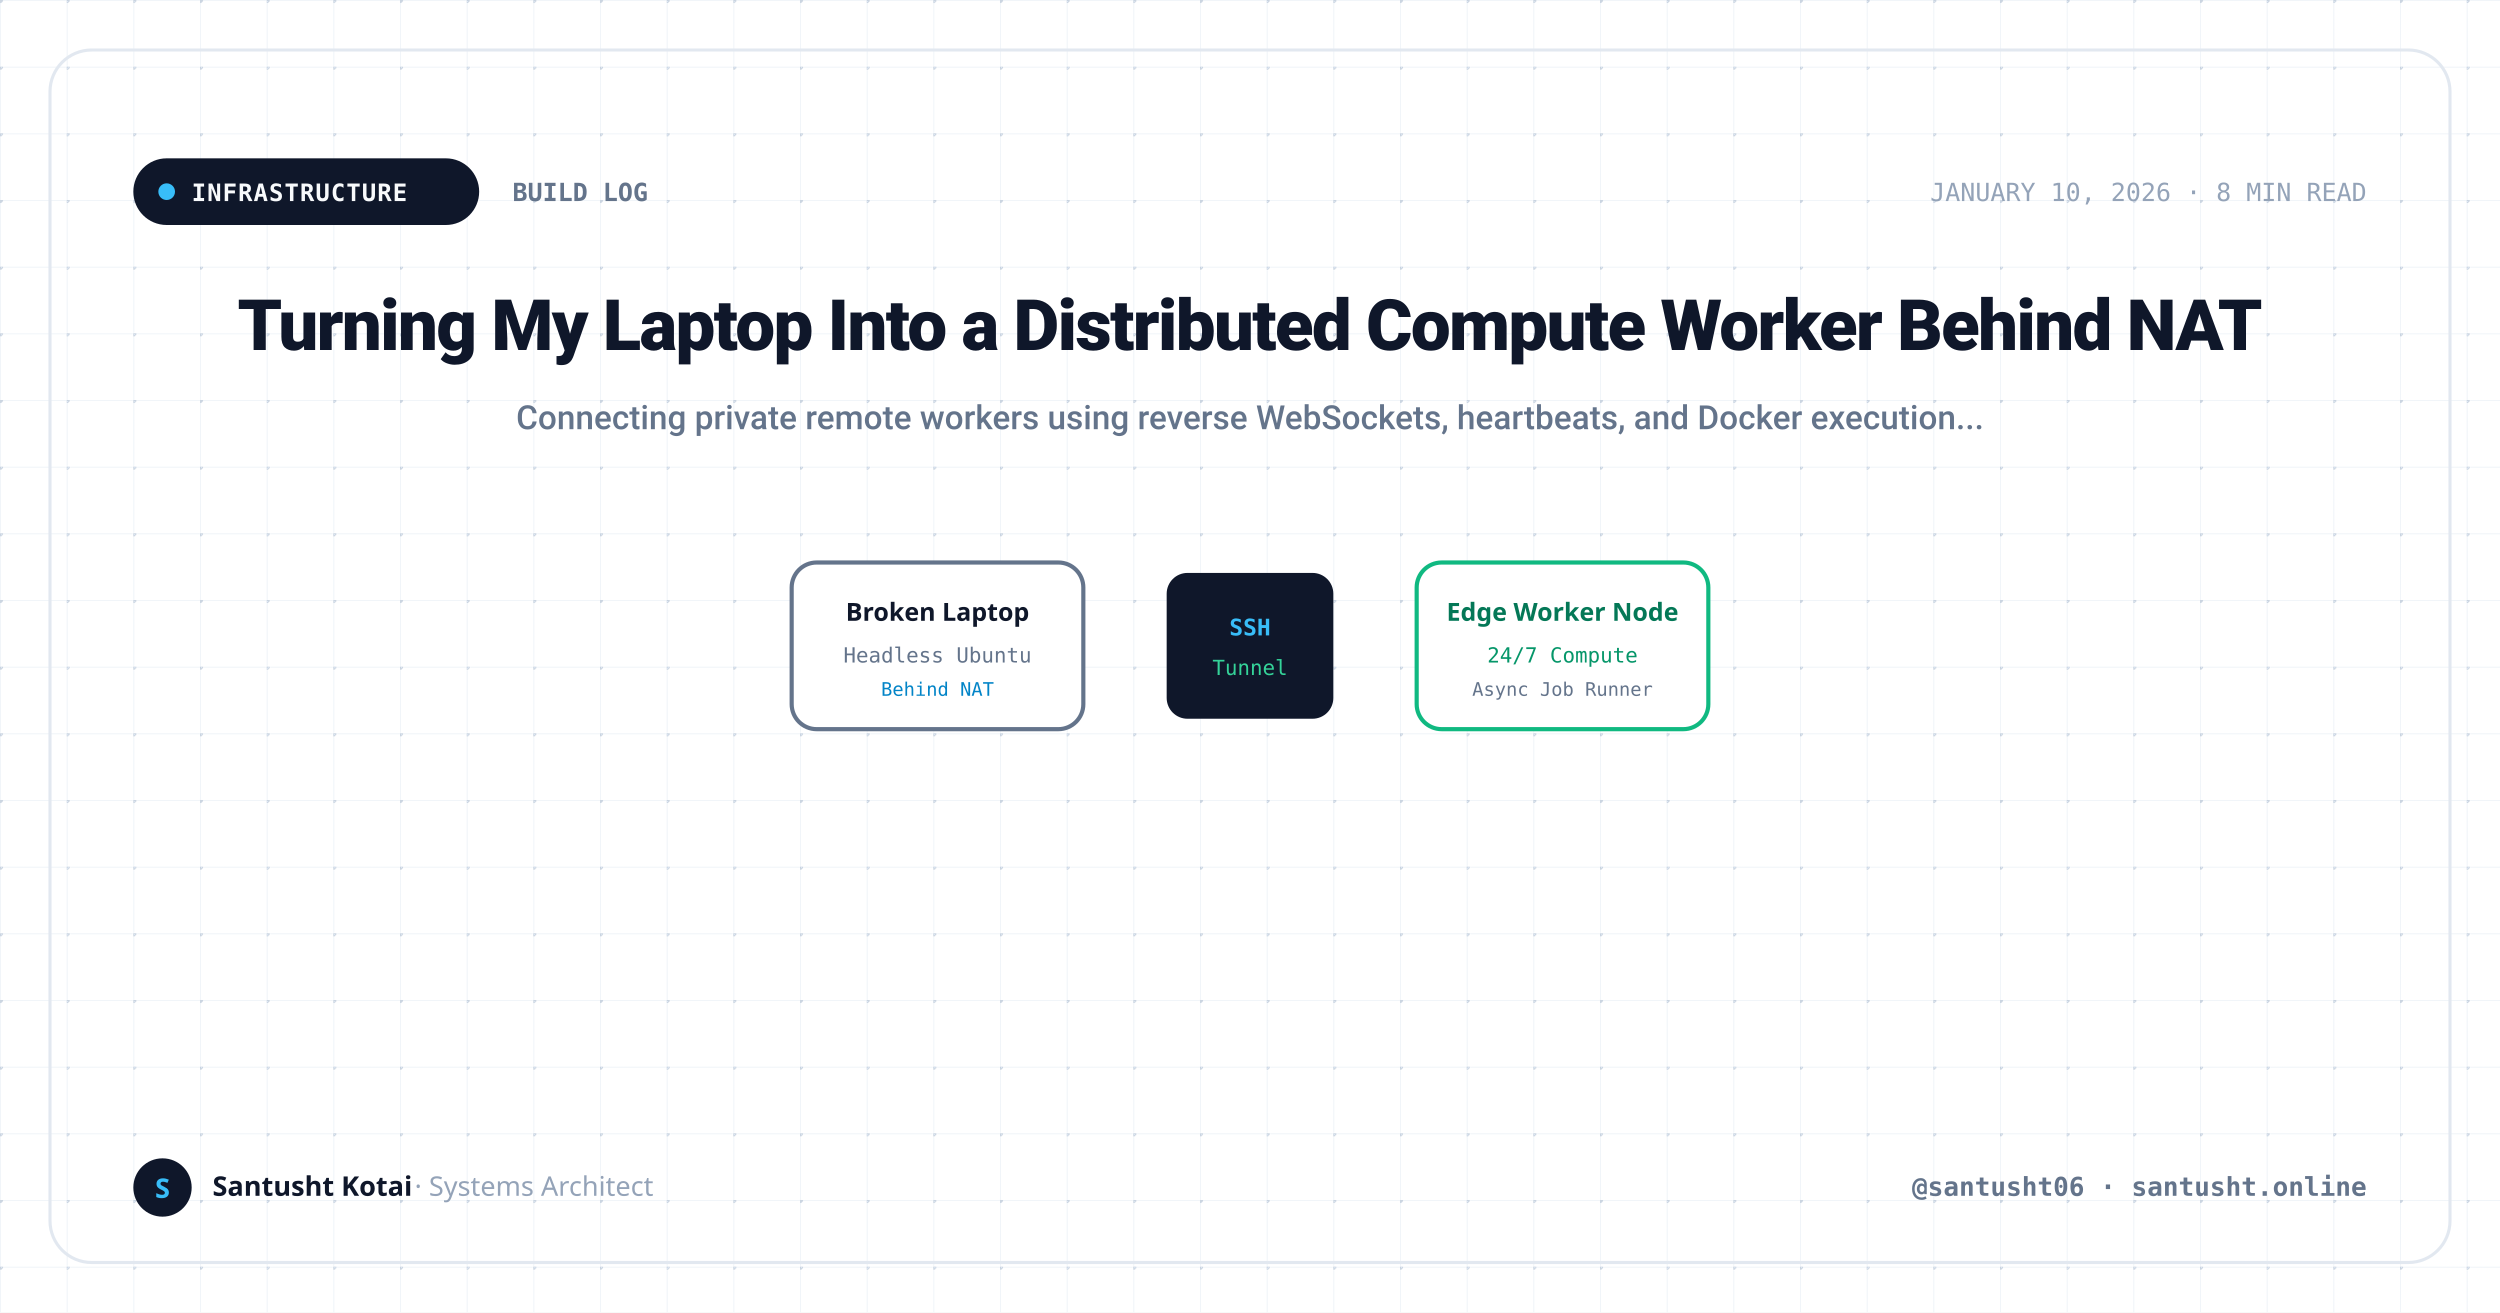
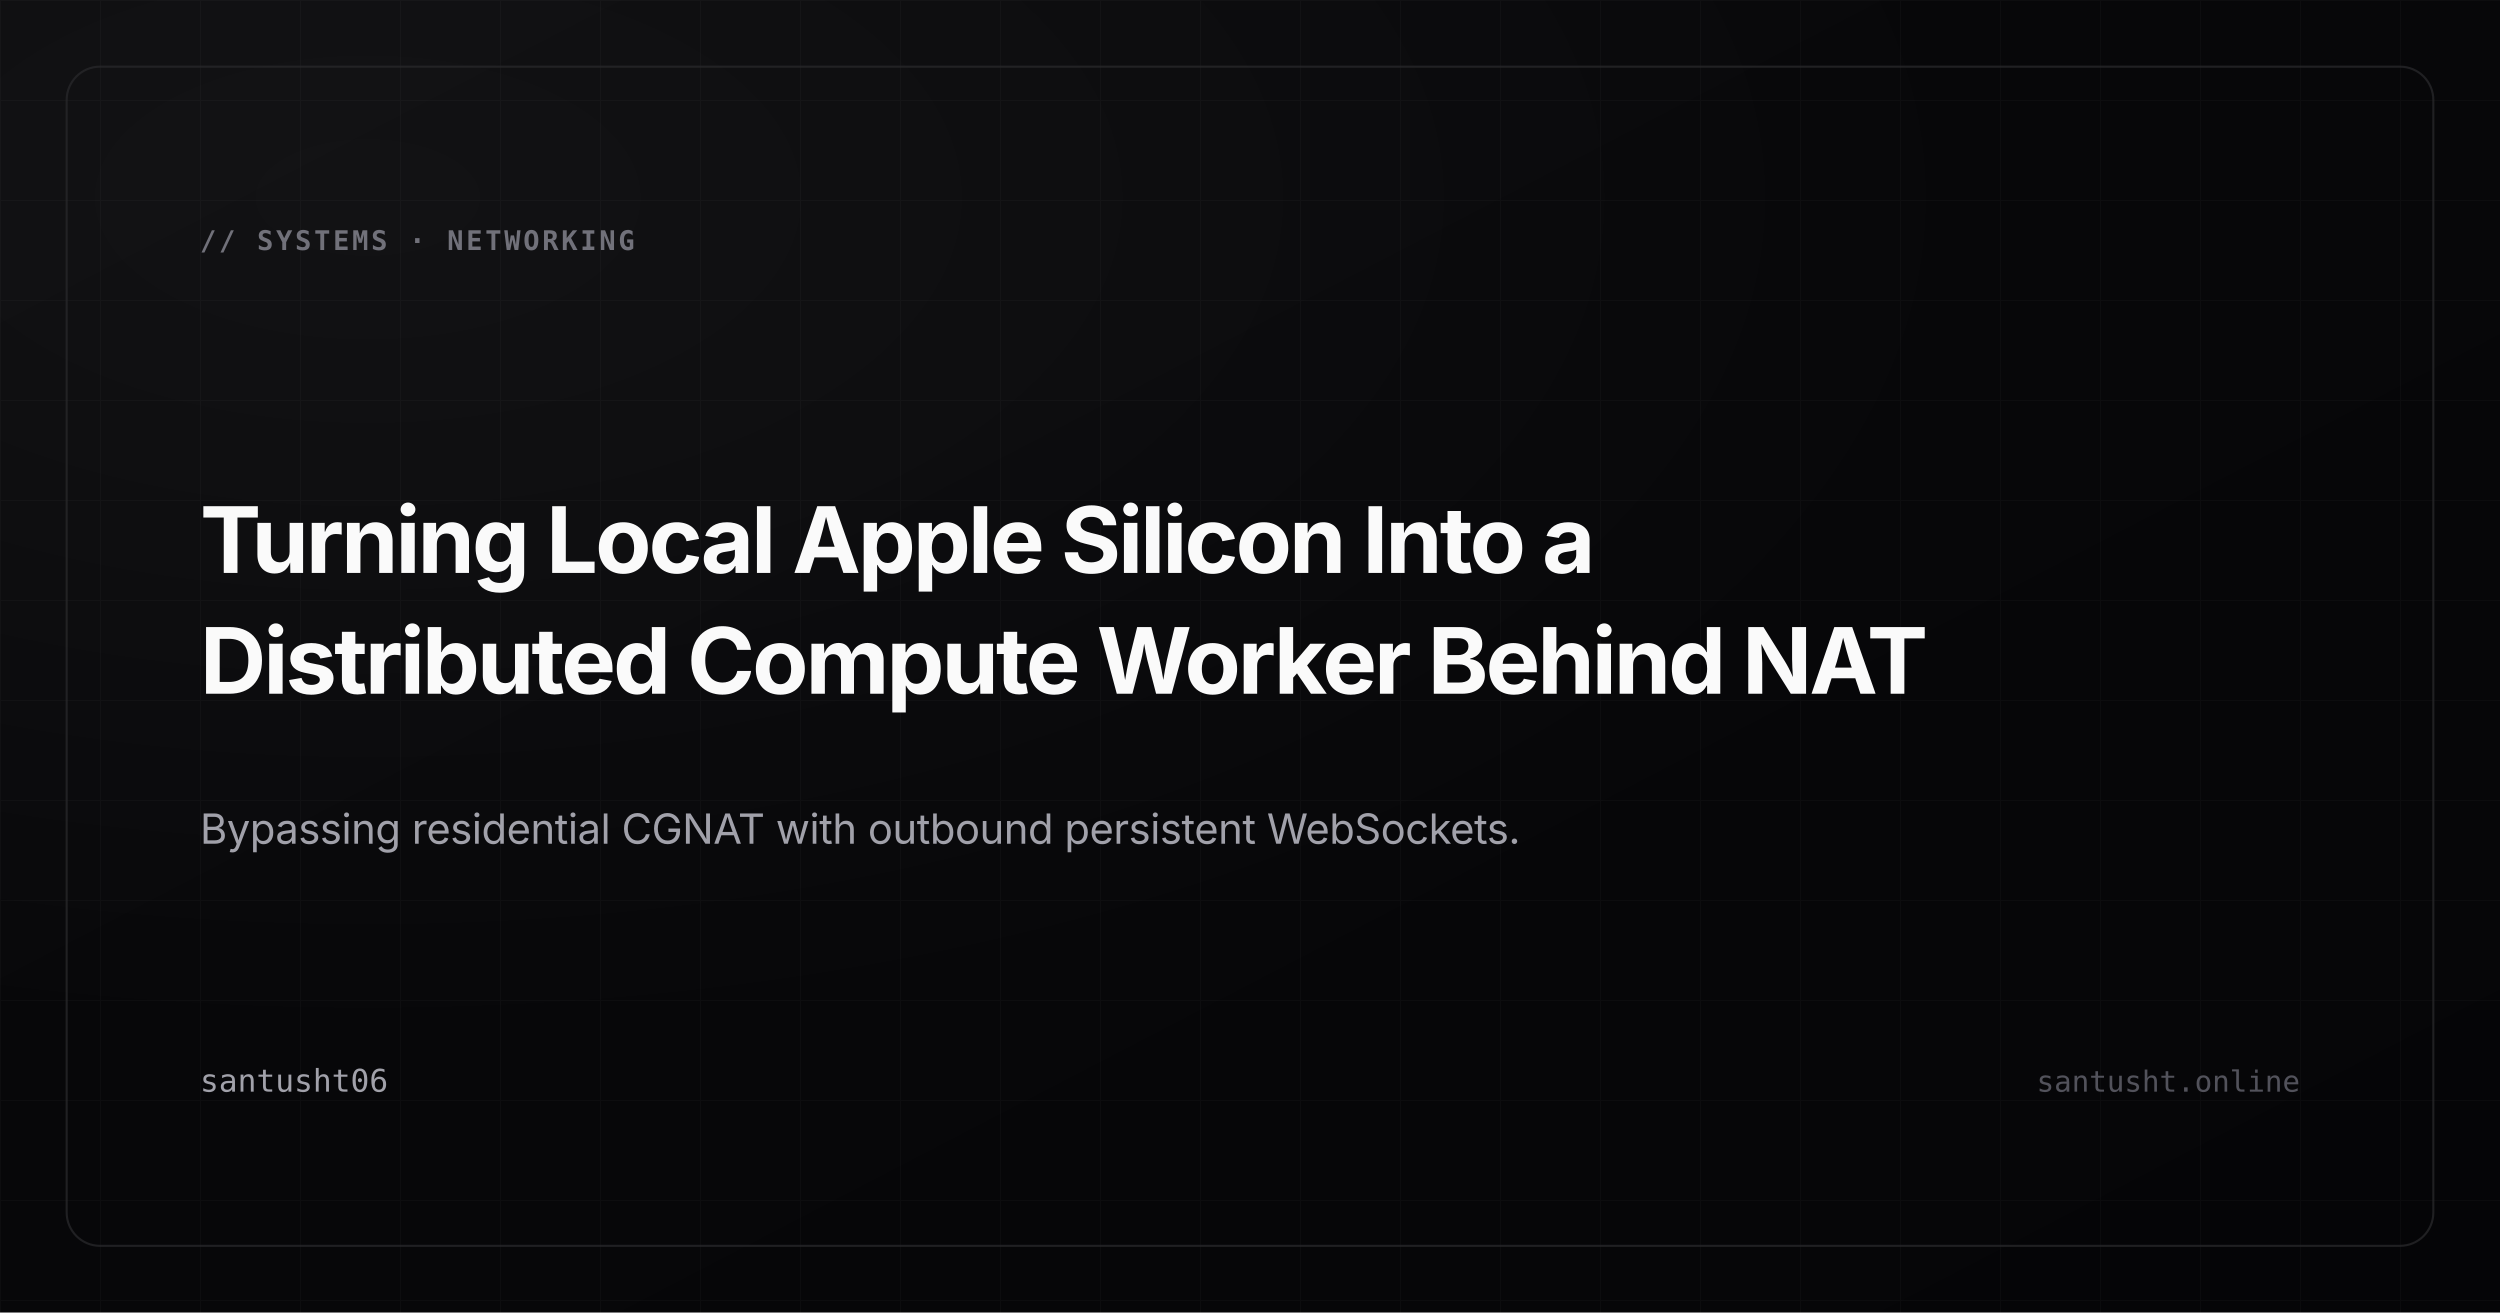
<svg xmlns="http://www.w3.org/2000/svg" viewBox="0 0 1200 630" width="1200" height="630">
  <defs>
-     <pattern id="grid" width="32" height="32" patternUnits="userSpaceOnUse">
-       <path d="M 32 0 L 0 0 0 32" fill="none" stroke="#f1f5f9" stroke-width="1" />
-       <circle cx="0" cy="0" r="1.5" fill="#cbd5e1" />
+     <linearGradient id="bgGradient" x1="0%" y1="0%" x2="100%" y2="100%">
+       <stop offset="0%" stop-color="#09090b" />
+       <stop offset="100%" stop-color="#050507" />
+     </linearGradient>
+     <radialGradient id="topGlow" cx="15%" cy="15%" r="65%">
+       <stop offset="0%" stop-color="#ffffff" stop-opacity="0.04" />
+       <stop offset="100%" stop-color="#ffffff" stop-opacity="0" />
+     </radialGradient>
+     <pattern id="cleanGrid" width="48" height="48" patternUnits="userSpaceOnUse">
+       <path d="M 48 0 L 0 0 0 48" fill="none" stroke="#ffffff" stroke-width="1" stroke-opacity="0.025" />
    </pattern>
-     <marker id="arrow" viewBox="0 0 10 10" refX="6" refY="5" markerWidth="6" markerHeight="6" orient="auto-start-reverse">
-       <path d="M 0 1 L 8 5 L 0 9 z" fill="#94a3b8" />
-     </marker>
-     <marker id="arrowGreen" viewBox="0 0 10 10" refX="6" refY="5" markerWidth="6" markerHeight="6" orient="auto-start-reverse">
-       <path d="M 0 1 L 8 5 L 0 9 z" fill="#10b981" />
-     </marker>
-     <marker id="arrowIndigo" viewBox="0 0 10 10" refX="6" refY="5" markerWidth="6" markerHeight="6" orient="auto-start-reverse">
-       <path d="M 0 1 L 8 5 L 0 9 z" fill="#6366f1" />
-     </marker>
  </defs>
-   <rect width="1200" height="630" fill="#ffffff" />
-   <rect width="1200" height="630" fill="url(#grid)" />
-   <rect x="24" y="24" width="1152" height="582" rx="20" fill="none" stroke="#e2e8f0" stroke-width="1.5" />
-   <g transform="translate(64, 76)">
-     <rect x="0" y="0" width="166" height="32" rx="16" fill="#0f172a" />
-     <circle cx="16" cy="16" r="4" fill="#38bdf8" />
-     <text x="28" y="20.5" font-family="Geist Mono, monospace" font-size="11.5" font-weight="700" fill="#f8fafc" letter-spacing="0.5">INFRASTRUCTURE</text>
-     <text x="182" y="20.5" font-family="Geist Mono, monospace" font-size="12" font-weight="600" fill="#64748b">BUILD LOG</text>
-     <text x="1072" y="20.5" text-anchor="end" font-family="Geist Mono, monospace" font-size="12" font-weight="500" fill="#94a3b8">JANUARY 10, 2026 · 8 MIN READ</text>
+   <rect width="1200" height="630" fill="url(#bgGradient)" />
+   <rect width="1200" height="630" fill="url(#topGlow)" />
+   <rect width="1200" height="630" fill="url(#cleanGrid)" />
+   <rect x="32" y="32" width="1136" height="566" rx="16" fill="none" stroke="#27272a" stroke-width="1" stroke-opacity="0.8" />
+   <g transform="translate(96, 120)">
+     <text font-family="'Geist Mono', 'SF Mono', 'Fira Code', monospace" font-size="13" font-weight="600" fill="#71717a" letter-spacing="0.1em">// SYSTEMS · NETWORKING</text>
  </g>
-   <g transform="translate(600, 168)">
-     <text x="0" y="0" text-anchor="middle" font-family="-apple-system, BlinkMacSystemFont, 'Segoe UI', Roboto, sans-serif" font-size="34" font-weight="800" fill="#0f172a" letter-spacing="-0.8">
-       Turning My Laptop Into a Distributed Compute Worker Behind NAT
-     </text>
-     <text x="0" y="38" text-anchor="middle" font-family="-apple-system, BlinkMacSystemFont, 'Segoe UI', Roboto, sans-serif" font-size="16" font-weight="500" fill="#64748b">
-       Connecting private remote workers using reverse WebSockets, heartbeats, and Docker execution...
-     </text>
+   <g>
+     <text x="96" y="275" font-family="-apple-system, BlinkMacSystemFont, 'Inter', 'Segoe UI', Roboto, sans-serif" font-size="44" font-weight="700" fill="#fafafa" letter-spacing="-0.03em">Turning Local Apple Silicon Into a</text>
+     <text x="96" y="333" font-family="-apple-system, BlinkMacSystemFont, 'Inter', 'Segoe UI', Roboto, sans-serif" font-size="44" font-weight="700" fill="#fafafa" letter-spacing="-0.03em">Distributed Compute Worker Behind NAT</text>
+     <text x="96" y="405" font-family="-apple-system, BlinkMacSystemFont, 'Inter', 'Segoe UI', Roboto, sans-serif" font-size="20" font-weight="400" fill="#a1a1aa" letter-spacing="-0.01em">Bypassing residential CGNAT with outbound persistent WebSockets.</text>
  </g>
-   <g transform="translate(600, 310)">
-     <rect x="-220" y="-40" width="140" height="80" rx="12" fill="#fff" stroke="#64748b" stroke-width="2" />
-     <text x="-150" y="-12" text-anchor="middle" font-family="Geist, sans-serif" font-size="12" font-weight="700" fill="#0f172a">Broken Laptop</text>
-     <text x="-150" y="8" text-anchor="middle" font-family="Geist Mono, monospace" font-size="10" fill="#64748b">Headless Ubuntu</text>
-     <text x="-150" y="24" text-anchor="middle" font-family="Geist Mono, monospace" font-size="9" fill="#0284c7">Behind NAT</text>
-     <rect x="-40" y="-35" width="80" height="70" rx="10" fill="#0f172a" />
-     <text x="0" y="-5" text-anchor="middle" font-family="Geist Mono, monospace" font-size="11" font-weight="700" fill="#38bdf8">SSH</text>
-     <text x="0" y="14" text-anchor="middle" font-family="Geist Mono, monospace" font-size="10" fill="#34d399">Tunnel</text>
-     <rect x="80" y="-40" width="140" height="80" rx="12" fill="#fff" stroke="#10b981" stroke-width="2" />
-     <text x="150" y="-12" text-anchor="middle" font-family="Geist, sans-serif" font-size="12" font-weight="700" fill="#047857">Edge Worker Node</text>
-     <text x="150" y="8" text-anchor="middle" font-family="Geist Mono, monospace" font-size="10" fill="#059669">24/7 Compute</text>
-     <text x="150" y="24" text-anchor="middle" font-family="Geist Mono, monospace" font-size="9" fill="#64748b">Async Job Runner</text>
-   </g>
-   <g transform="translate(64, 556)">
-     <circle cx="14" cy="14" r="14" fill="#0f172a" />
-     <text x="14" y="19" text-anchor="middle" font-family="Geist, sans-serif" font-size="13" font-weight="800" fill="#38bdf8">S</text>
-     <text x="38" y="18" font-family="Geist, sans-serif" font-size="13" font-weight="700" fill="#0f172a">Santusht Kotai</text>
-     <text x="135" y="18" font-family="Geist, sans-serif" font-size="13" font-weight="400" fill="#94a3b8">· Systems Architect</text>
-     <text x="1072" y="18" text-anchor="end" font-family="Geist Mono, monospace" font-size="12.5" font-weight="600" fill="#64748b">@santusht06 · santusht.online</text>
+   <g transform="translate(96, 524)">
+     <text font-family="'Geist Mono', 'SF Mono', 'Fira Code', monospace" font-size="15" font-weight="500" fill="#a1a1aa">santusht06</text>
+     <text x="1008" y="0" text-anchor="end" font-family="'Geist Mono', 'SF Mono', 'Fira Code', monospace" font-size="14" font-weight="400" fill="#52525b">santusht.online</text>
  </g>
</svg>
